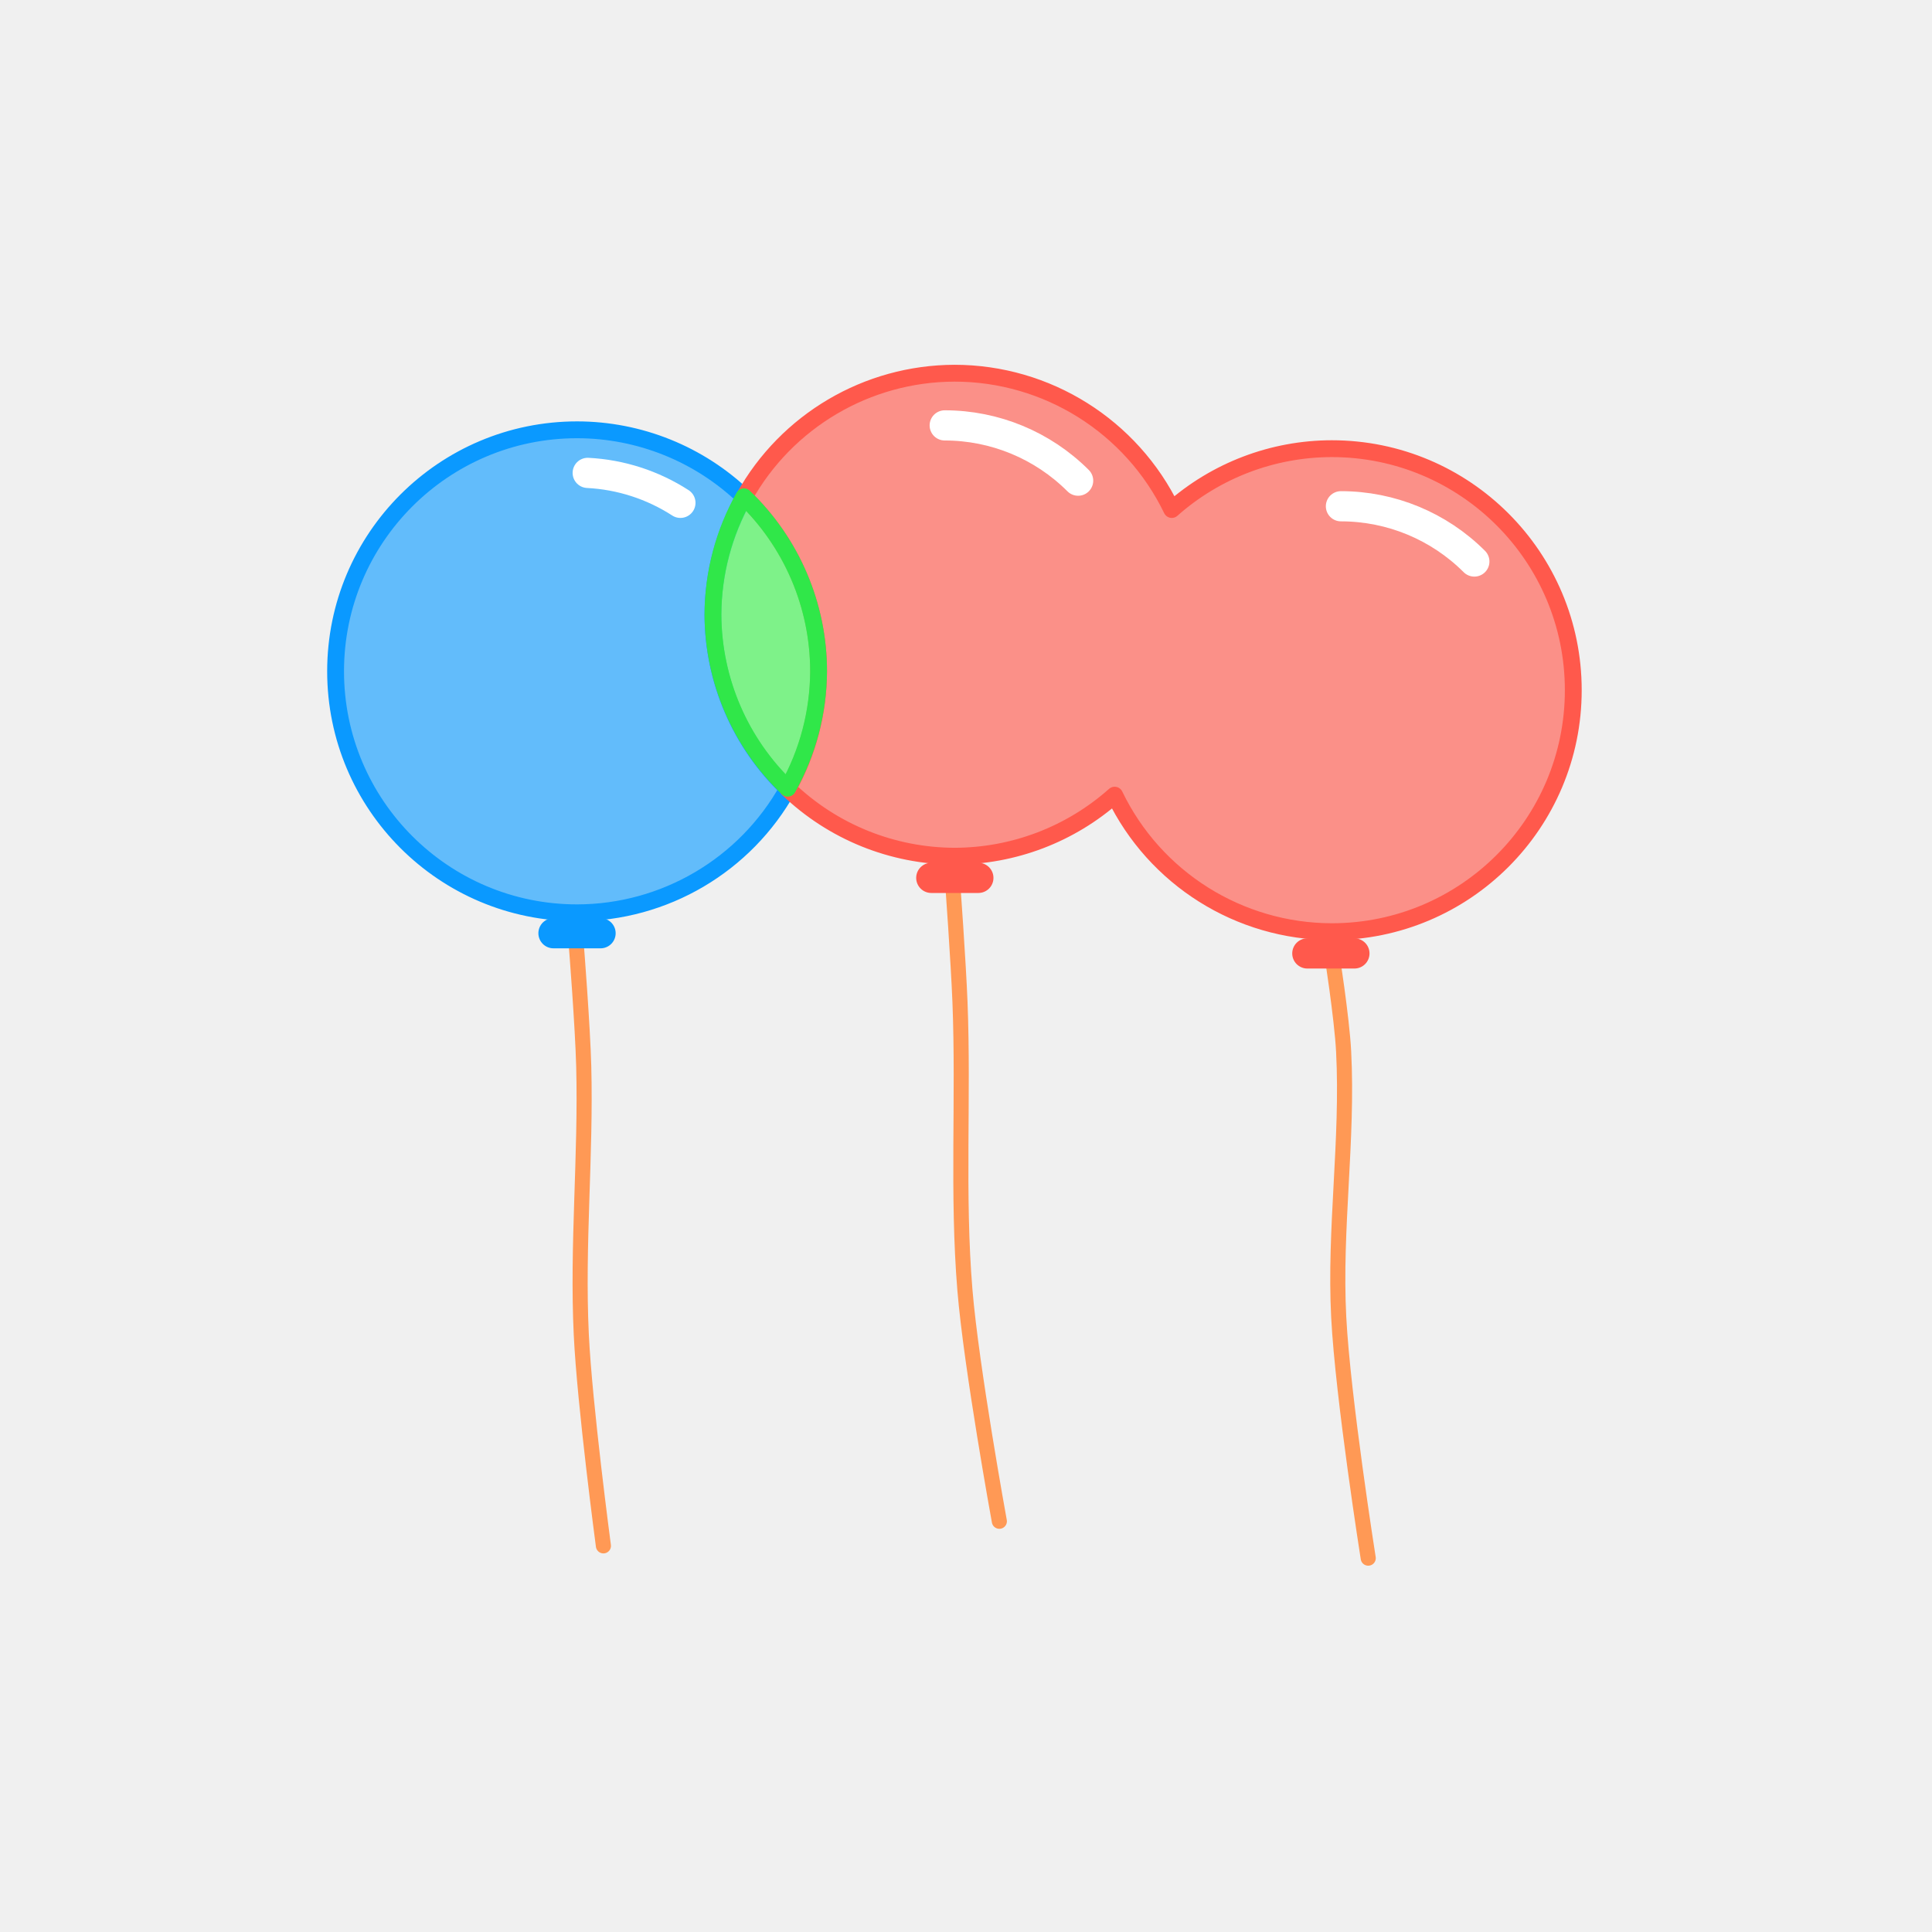
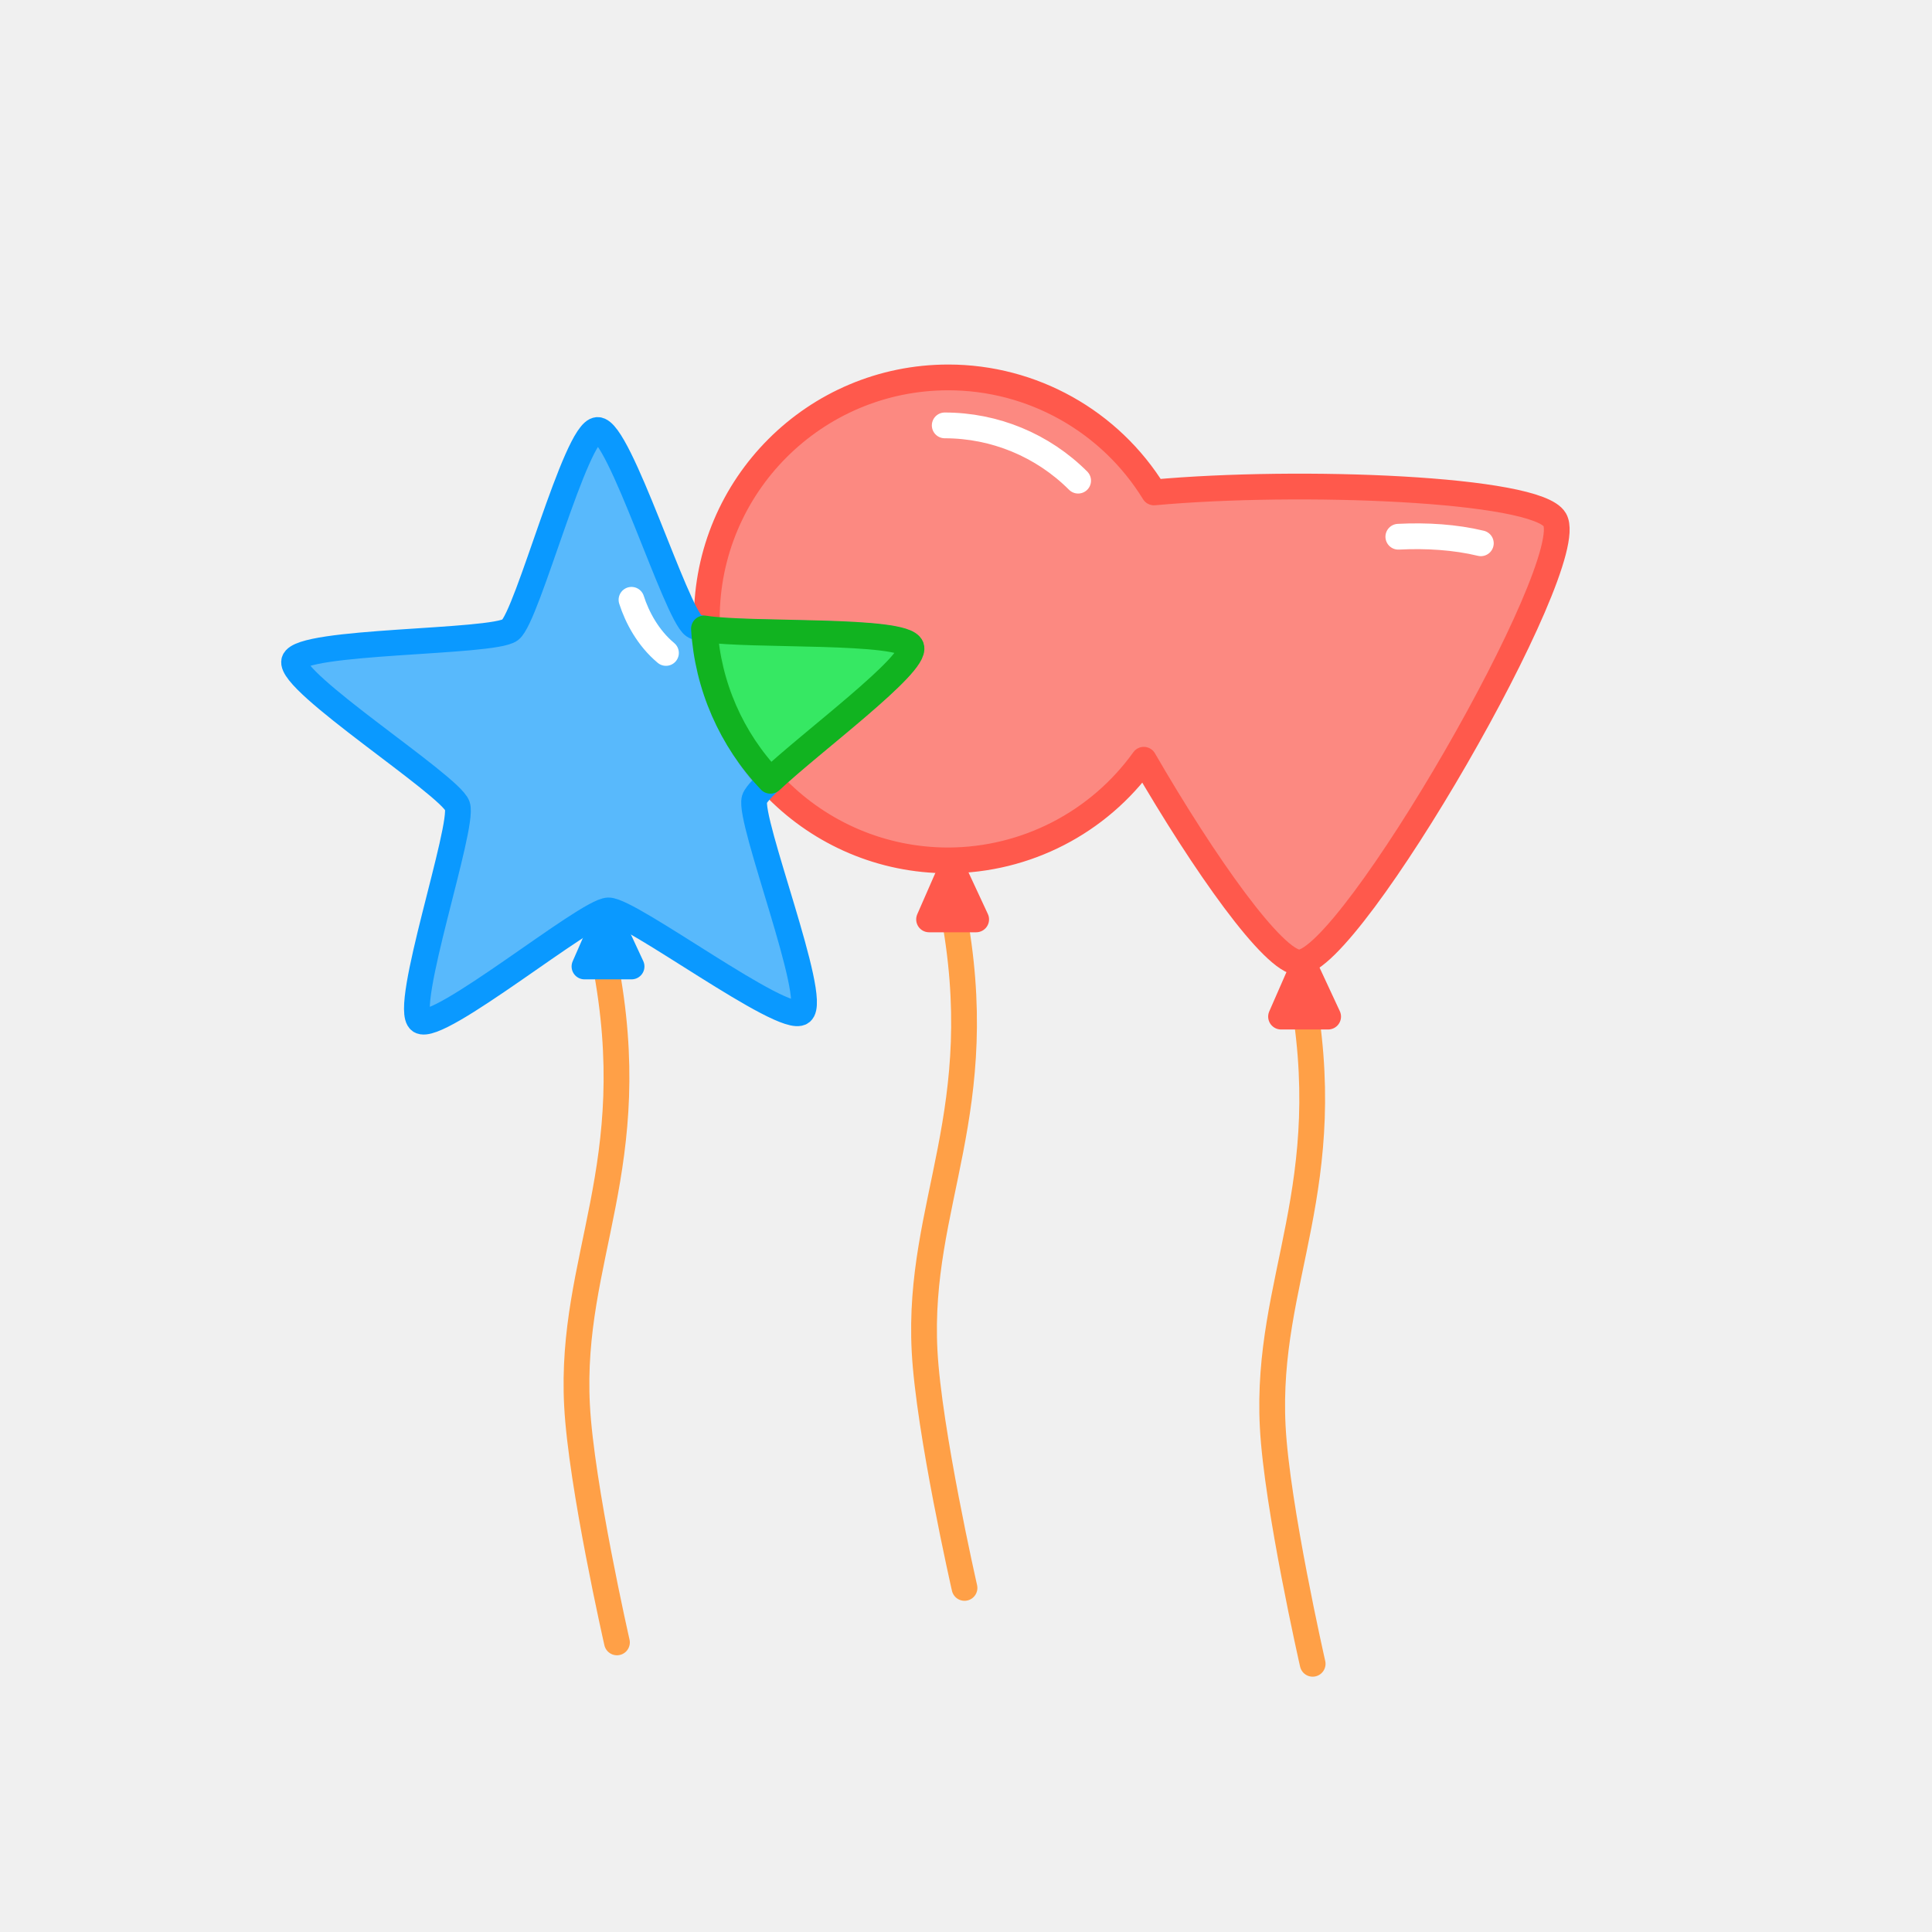
- <svg xmlns="http://www.w3.org/2000/svg" width="1024" height="1024" viewBox="0 0 1024 1024" version="1.1" id="svg5" xml:space="preserve">
+ <svg xmlns="http://www.w3.org/2000/svg" width="300" height="300" viewBox="0 0 300 300" version="1.1" id="svg5" xml:space="preserve">
  <defs id="defs2" />
  <g id="layer1">
-     <path style="fill:none;stroke:#ff9955;stroke-width:8;stroke-linecap:round;stroke-linejoin:miter;stroke-dasharray:none;stroke-opacity:1" d="m 705.638,503.904 c 0,0 5.595,35.519 6.517,53.441 2.412,46.87 -5.03,93.902 -2.607,140.771 2.215,42.84 15.641,127.737 15.641,127.737" id="path9060" />
-     <path style="fill:none;stroke:#ff9955;stroke-width:8;stroke-linecap:round;stroke-linejoin:miter;stroke-dasharray:none;stroke-opacity:1" d="m 305.482,501.297 c 0,0 3.356,42.546 3.91,63.868 1.231,47.344 -3.555,94.768 -1.303,142.075 1.786,37.527 11.731,112.096 11.731,112.096" id="path9007" />
-     <path id="path512" style="fill:#33abff;fill-opacity:0.75;stroke:#0a99ff;stroke-width:8.924;stroke-linecap:round;stroke-linejoin:round;stroke-dashoffset:3;stroke-opacity:1;paint-order:markers fill stroke" d="m 305.871,227.805 a 128,128 0 0 0 -128,128 128,128 0 0 0 128,128 128,128 0 0 0 111.676,-65.766 128,128 0 0 1 -39.676,-92.234 128,128 0 0 1 16.57,-62.336 128,128 0 0 0 -88.57,-35.664 z" />
-     <path id="path6965" style="fill:#ff7065;fill-opacity:0.75;stroke:#ff594c;stroke-width:8.924;stroke-linecap:round;stroke-linejoin:round;stroke-dashoffset:3;stroke-opacity:1;paint-order:markers fill stroke" d="m 505.871,197.805 a 128,128 0 0 0 -111.43,65.664 128,128 0 0 1 39.43,92.336 128,128 0 0 1 -16.324,62.234 128,128 0 0 0 88.324,35.766 128,128 0 0 0 84.916,-32.357 128,128 0 0 0 115.084,72.357 128,128 0 0 0 128,-128 128,128 0 0 0 -128,-128 128,128 0 0 0 -84.805,32.246 128,128 0 0 0 -115.195,-72.246 z" />
-     <path id="circle1070" style="fill:#58f367;fill-opacity:0.75;stroke:#30e749;stroke-width:8.924;stroke-linecap:round;stroke-linejoin:round;stroke-dashoffset:3;stroke-opacity:1;paint-order:markers fill stroke" d="m 394.31,263.324 a 128,128 0 0 0 -16.439,62.48 128,128 0 0 0 39.633,91.963 128,128 0 0 0 16.367,-61.963 128,128 0 0 0 -39.561,-92.48 z" />
-     <path style="fill:#ff2a2a;stroke:#ff594c;stroke-width:16;stroke-linecap:round;stroke-linejoin:miter;stroke-dasharray:none;stroke-opacity:1" d="m 692.909,505.342 h 24.958" id="path1093" />
-     <path style="fill:none;fill-opacity:1;stroke:#ffffff;stroke-width:16;stroke-linecap:round;stroke-linejoin:round;stroke-dasharray:none;stroke-opacity:1;paint-order:markers stroke fill" id="path1703" d="m 710.721,268.326 a 100,100 0 0 1 70.711,29.289" />
-     <path style="fill:none;fill-opacity:1;stroke:#ffffff;stroke-width:16;stroke-linecap:round;stroke-linejoin:round;stroke-dasharray:none;stroke-opacity:1;paint-order:markers stroke fill" id="path7025" d="m 500.721,225.469 a 100,100 0 0 1 70.711,29.289" />
-     <path style="fill:none;fill-opacity:1;stroke:#ffffff;stroke-width:16;stroke-linecap:round;stroke-linejoin:round;stroke-dasharray:none;stroke-opacity:1;paint-order:markers stroke fill" id="path7027" d="m 311.499,250.643 a 100,100 0 0 1 49.136,15.869" />
-     <path style="fill:none;stroke:#ff9955;stroke-width:8;stroke-linecap:round;stroke-linejoin:miter;stroke-dasharray:none;stroke-opacity:1" d="m 504.908,467.407 c 0,0 3.076,42.555 3.91,63.868 1.988,50.803 -1.581,101.834 2.607,152.502 3.401,41.151 18.248,122.523 18.248,122.523" id="path9058" />
-     <path style="fill:#ff2a2a;stroke:#ff594c;stroke-width:16;stroke-linecap:round;stroke-linejoin:miter;stroke-dasharray:none;stroke-opacity:1" d="m 493.596,465.293 h 24.958" id="path8673" />
-     <path style="fill:#ff2a2a;stroke:#0a99ff;stroke-width:16;stroke-linecap:round;stroke-linejoin:miter;stroke-dasharray:none;stroke-opacity:1" d="m 293.352,494.631 h 24.958" id="path8675" />
+     <path id="path10" style="opacity:1;fill:#ff6f65;fill-opacity:0.8;stroke:#ff594c;stroke-width:4;stroke-linecap:round;stroke-linejoin:round;stroke-miterlimit:16;stroke-dasharray:none;stroke-dashoffset:88;stroke-opacity:1" d="M 147.254 58.604 A 37.5 37.5 0 0 0 109.754 96.104 A 37.5 37.5 0 0 0 147.254 133.604 A 37.5 37.5 0 0 0 177.607 117.973 C 186.992 134.183 197.789 149.455 201.732 149.455 C 209.671 149.455 245.395 87.578 241.426 80.703 C 238.605 75.818 201.734 74.408 179.191 76.465 A 37.5 37.5 0 0 0 147.254 58.604 z " />
+     <path style="opacity:1;fill:#32abff;fill-opacity:0.8;stroke:#0a99ff;stroke-width:4;stroke-linecap:round;stroke-linejoin:round;stroke-miterlimit:16;stroke-dasharray:none;stroke-dashoffset:88;stroke-opacity:1" id="path7" d="m -15.501,-170.345 c 3.387,0.076 27.266,-17.863 29.962,-15.811 2.695,2.052 -8.243,29.844 -7.269,33.089 0.974,3.245 25.415,20.412 24.296,23.609 -1.119,3.198 -30.931,1.383 -33.715,3.312 -2.785,1.929 -11.559,30.478 -14.946,30.402 -3.387,-0.076 -10.873,-28.989 -13.568,-31.042 -2.695,-2.052 -32.559,-1.575 -33.533,-4.82 -0.974,-3.245 24.211,-19.299 25.33,-22.497 1.119,-3.198 -8.563,-31.452 -5.778,-33.381 2.785,-1.929 25.836,17.062 29.223,17.138 z" transform="matrix(1,0,0,-1,109.9624,-28.97624)" />
+     <path style="fill:none;stroke:#ffa047;stroke-width:4;stroke-linecap:round;stroke-linejoin:miter;stroke-dasharray:none;stroke-opacity:1" d="m 201.983,152.768 c 6.095,31.557 -5.544,45.826 -4.355,68.762 0.644,12.431 6.202,36.825 6.202,36.825" id="path4" />
+     <path style="fill:none;stroke:#ffa047;stroke-width:4;stroke-linecap:round;stroke-linejoin:miter;stroke-dasharray:none;stroke-opacity:1" d="m 147.922,140.985 c 6.095,31.557 -5.544,45.826 -4.355,68.762 0.644,12.431 6.202,36.825 6.202,36.825" id="path3" />
+     <path style="fill:none;stroke:#ffa047;stroke-width:4;stroke-linecap:round;stroke-linejoin:miter;stroke-dasharray:none;stroke-opacity:1" d="m 93.954,149.445 c 6.095,31.557 -5.544,45.826 -4.355,68.762 0.644,12.431 6.202,36.825 6.202,36.825" id="path9007" />
+     <path style="fill:none;fill-opacity:1;stroke:#ffffff;stroke-width:4;stroke-linecap:round;stroke-linejoin:round;stroke-dasharray:none;stroke-opacity:1;paint-order:markers stroke fill" id="path7025" d="M 146.696,66.055 A 29.297,29.297 0 0 1 167.412,74.636" />
+     <path style="fill:#0a99ff;fill-opacity:1;stroke:#0a99ff;stroke-width:4;stroke-linecap:round;stroke-linejoin:round;stroke-dasharray:none;stroke-opacity:1" d="m 90.757,150.072 3.545,-8.098 3.767,8.098 z" id="path8675" />
+     <path style="fill:#ff594c;fill-opacity:1;stroke:#ff594c;stroke-width:4;stroke-linecap:round;stroke-linejoin:round;stroke-dasharray:none;stroke-opacity:1" d="m 144.266,142.764 3.545,-8.098 3.767,8.098 z" id="path1" />
+     <path style="fill:#ff594c;fill-opacity:1;stroke:#ff594c;stroke-width:4;stroke-linecap:round;stroke-linejoin:round;stroke-dasharray:none;stroke-opacity:1" d="m 198.92,157.857 3.545,-8.098 3.767,8.098 z" id="path2" />
+     <path id="circle7" style="opacity:1;fill:#2ef942;fill-opacity:0.8;stroke:#11b320;stroke-width:4.1;stroke-linecap:round;stroke-linejoin:round;stroke-miterlimit:16;stroke-dasharray:none;stroke-dashoffset:88;stroke-opacity:1" d="M 109.359 97.631 A 37.5 37.5 0 0 0 119.639 121.193 C 126.019 115.183 142.372 103.113 141.451 100.482 C 140.443 97.601 116.19 98.78 109.359 97.631 z " />
+     <path style="fill:none;stroke:#ffffff;stroke-width:4;stroke-linecap:round;stroke-linejoin:round;stroke-dasharray:none;stroke-opacity:1" d="m 98.058,93.136 c 0.871,2.723 2.572,5.931 5.353,8.253" id="path8" />
+     <path style="fill:none;stroke:#ffffff;stroke-width:4;stroke-linecap:round;stroke-linejoin:round;stroke-dasharray:none;stroke-opacity:1" d="m 217.131,83.343 c 4.405,-0.227 8.862,0.063 12.813,1.018" id="path8-5" />
  </g>
</svg>
